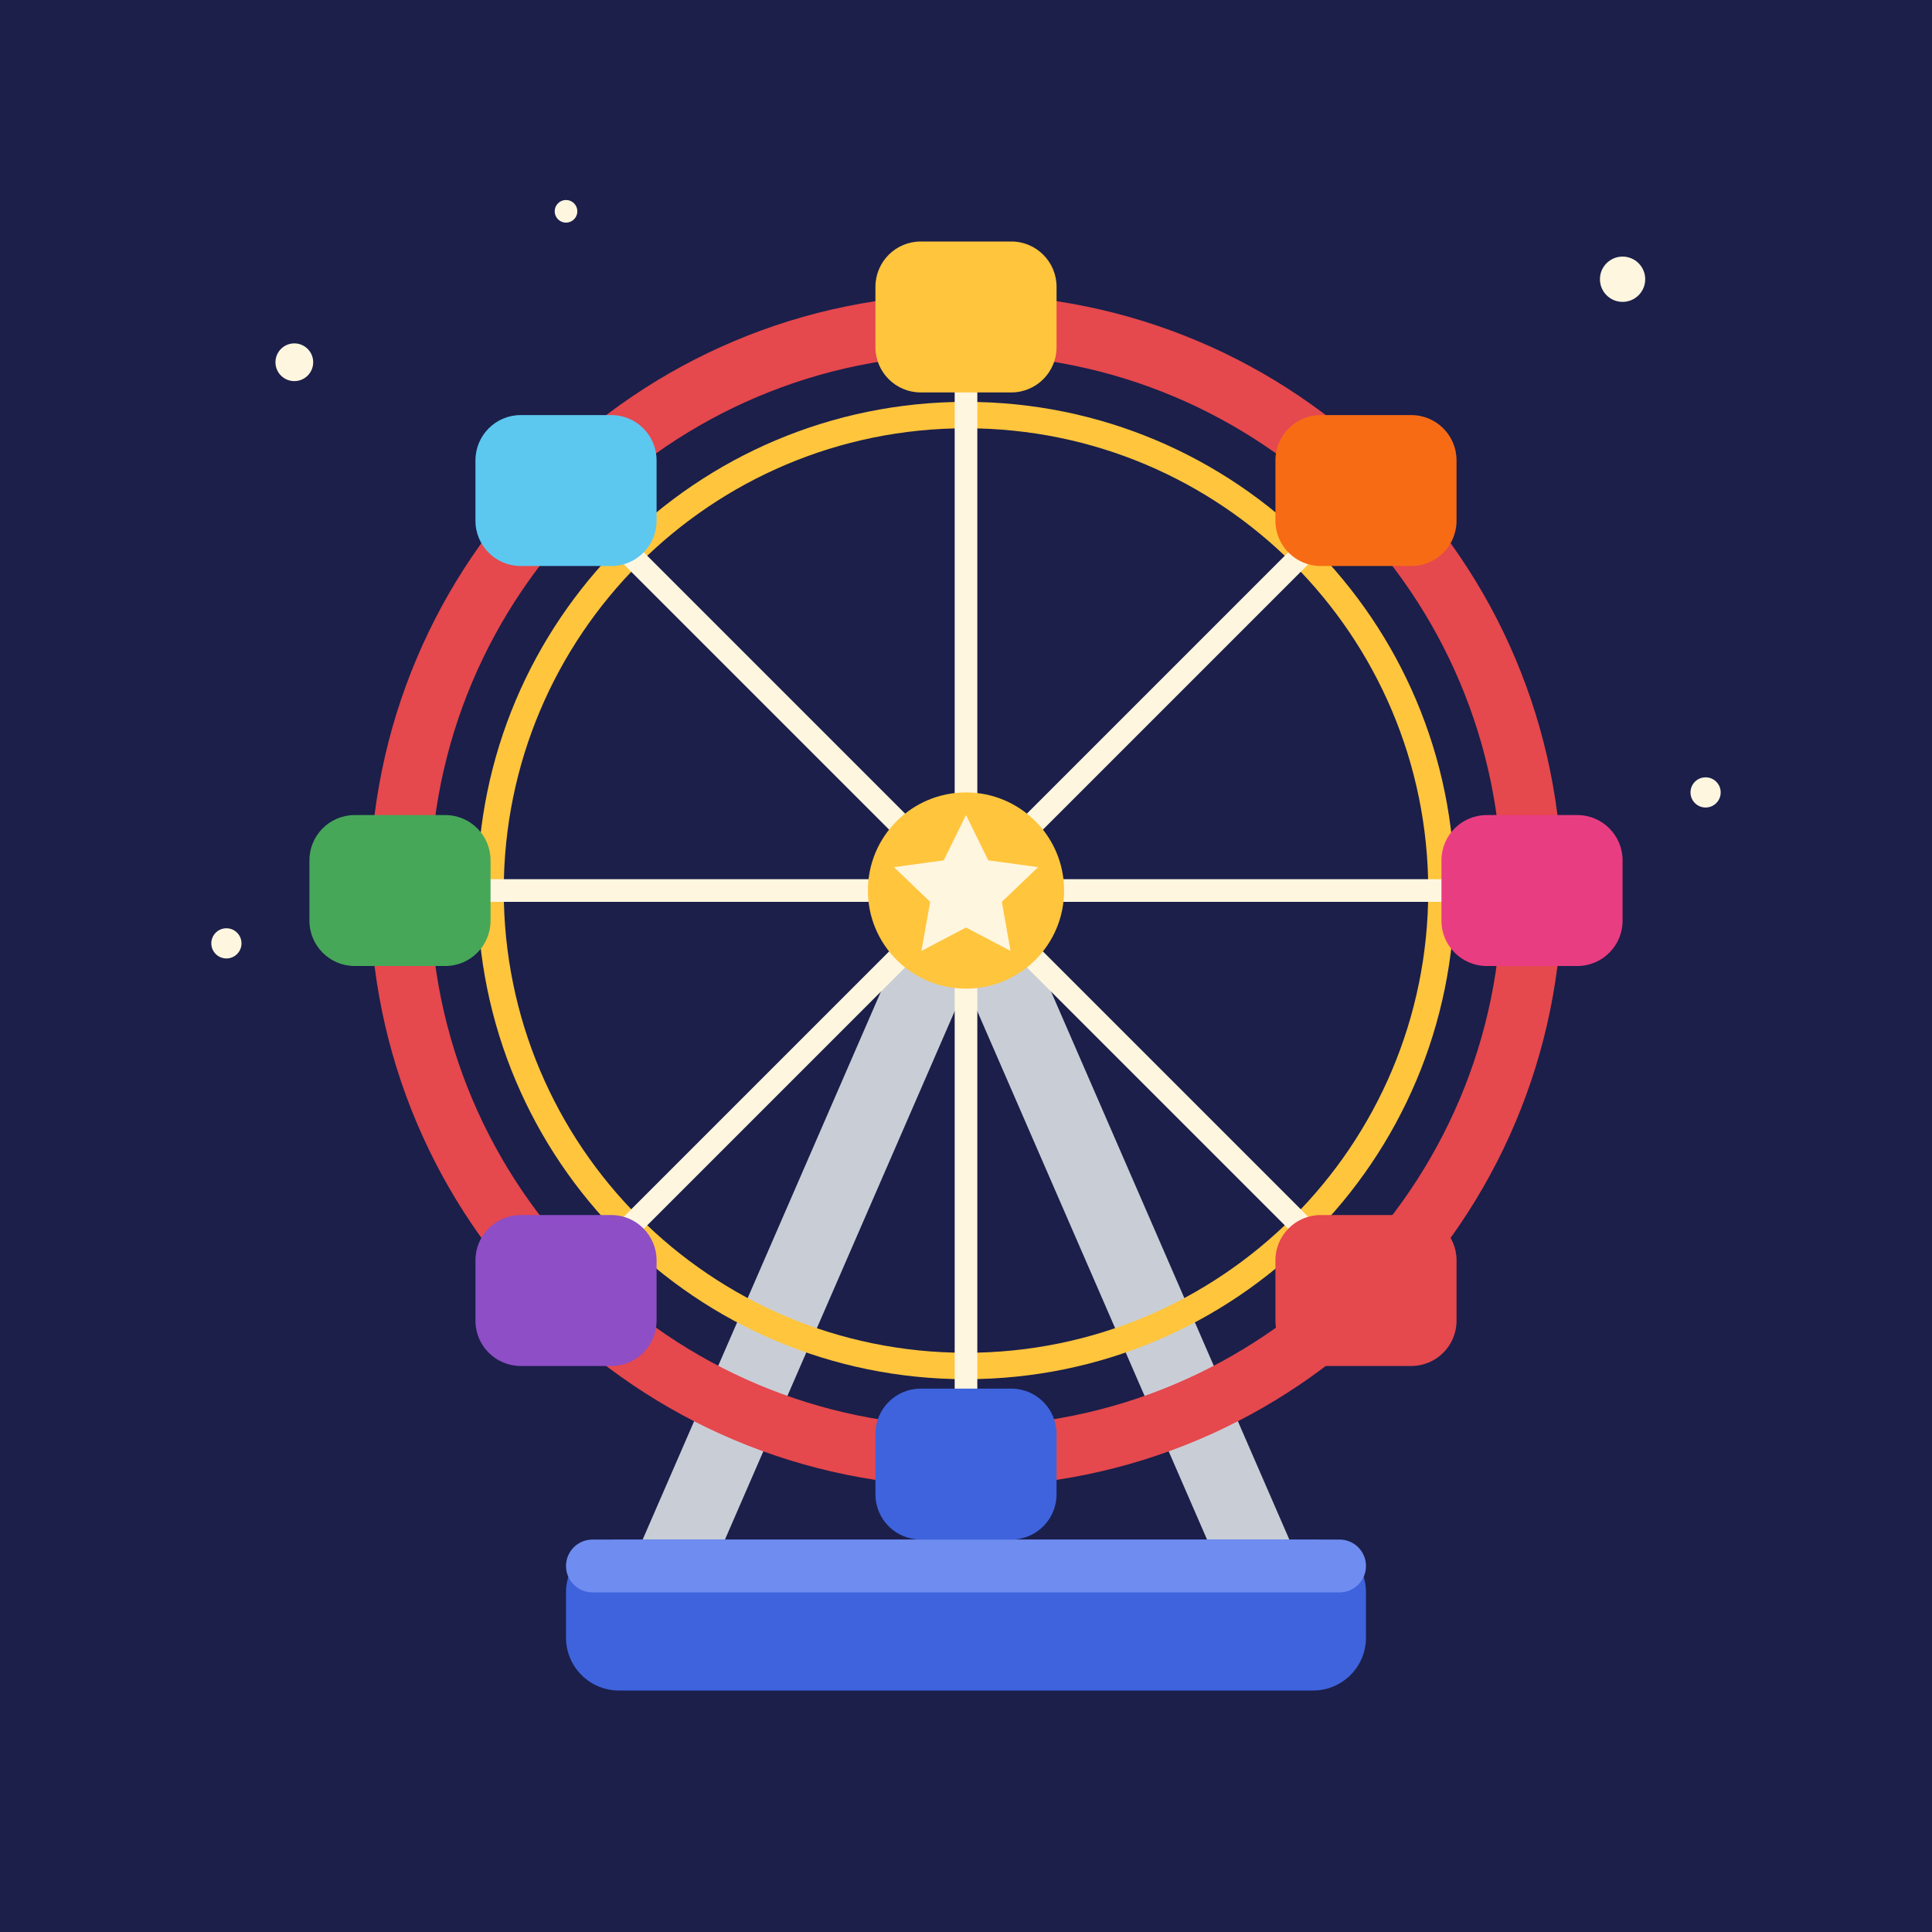
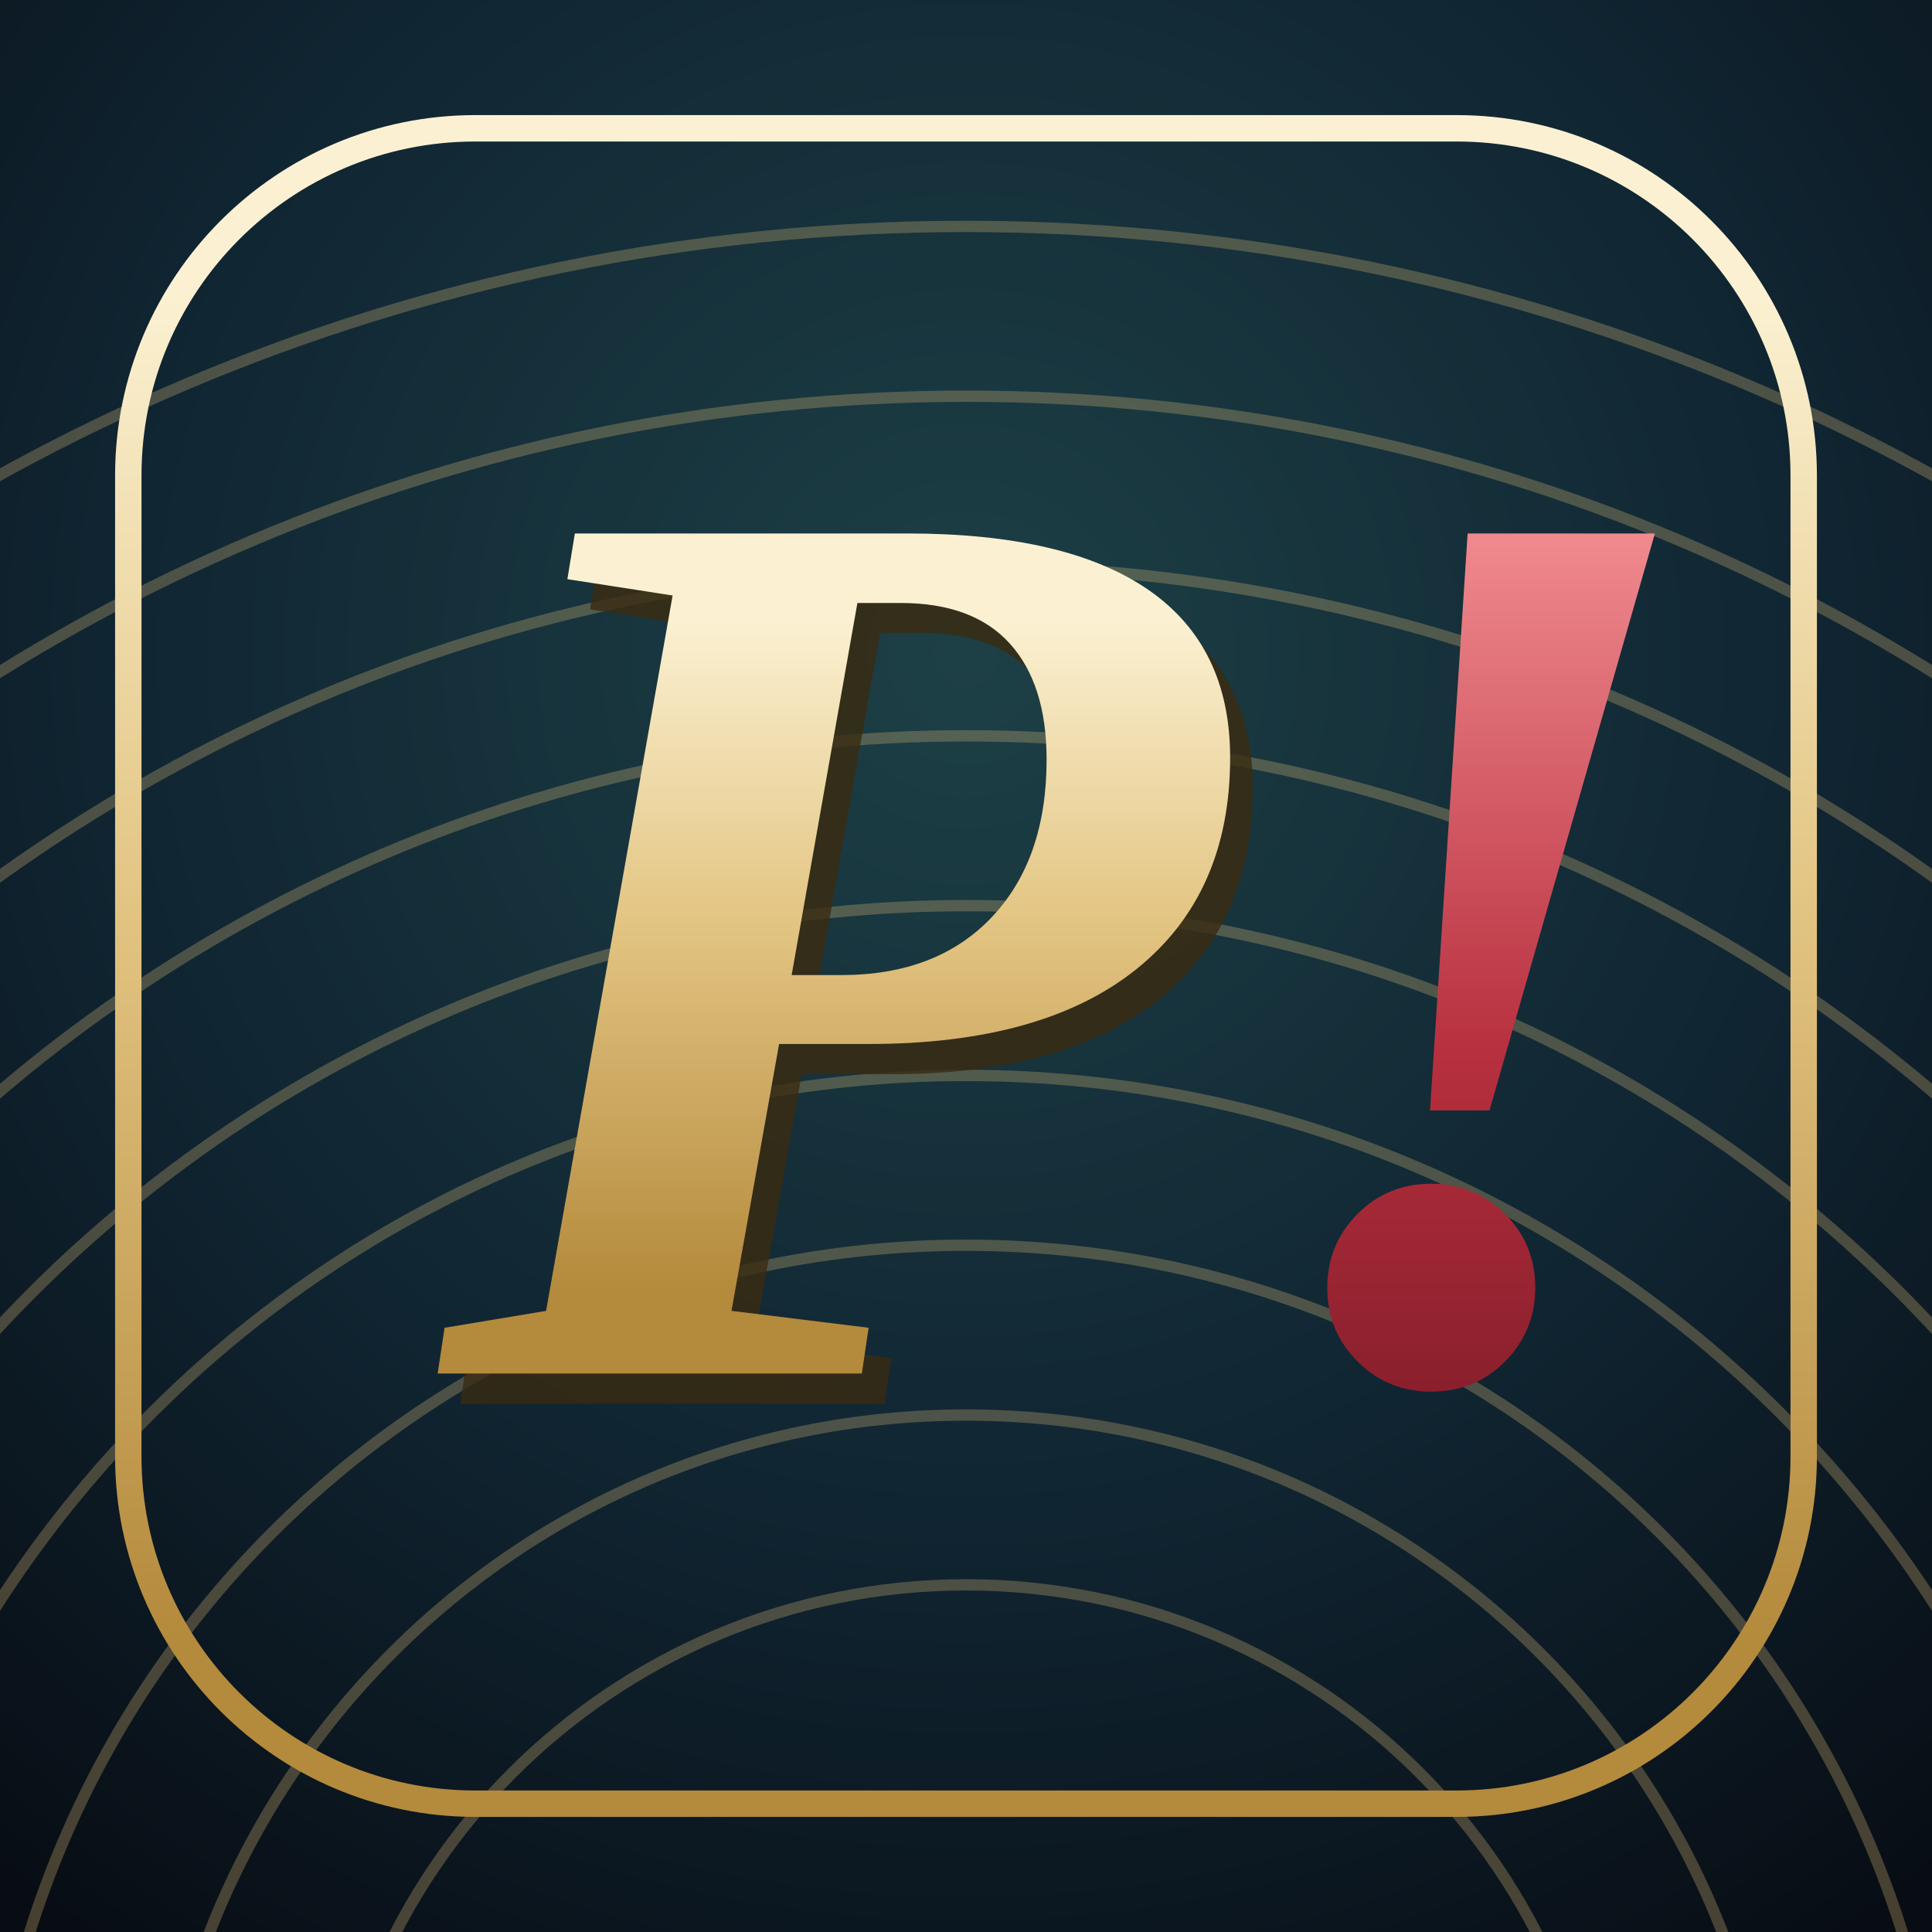
<svg xmlns="http://www.w3.org/2000/svg" viewBox="0 0 512 512">
-   <rect width="512" height="512" fill="#1b1f4a" />
-   <g fill="#fff6e0">
-     <circle cx="78" cy="96" r="5" />
-     <circle cx="430" cy="74" r="6" />
-     <circle cx="452" cy="210" r="4" />
-     <circle cx="60" cy="250" r="4" />
-     <circle cx="150" cy="56" r="3" />
-     <circle cx="380" cy="150" r="3" />
+   <defs>
+     <radialGradient id="bg" cx="50%" cy="34%" r="80%">
+       <stop offset="0" stop-color="#1d4046" />
+       <stop offset=".55" stop-color="#102532" />
+       <stop offset="1" stop-color="#080d14" />
+     </radialGradient>
+     <linearGradient id="foil" x1="0" y1="0" x2="0" y2="1">
+       <stop offset=".1" stop-color="#fbf1d2" />
+       <stop offset=".46" stop-color="#e3c583" />
+       <stop offset=".9" stop-color="#b48a3c" />
+     </linearGradient>
+     <linearGradient id="red" x1="0" y1="0" x2="0" y2="1">
+       <stop offset="0" stop-color="#f08a8f" />
+       <stop offset=".6" stop-color="#b8303f" />
+       <stop offset="1" stop-color="#8a1f2c" />
+     </linearGradient>
+     <clipPath id="tile">
+       <rect width="512" height="512" />
+     </clipPath>
+   </defs>
+   <rect width="512" height="512" fill="url(#bg)" />
+   <g clip-path="url(#tile)" fill="none" stroke="#d9b976" stroke-opacity=".3" stroke-width="3">
+     <circle cx="256" cy="590" r="170" />
+     <circle cx="256" cy="590" r="215" />
+     <circle cx="256" cy="590" r="260" />
+     <circle cx="256" cy="590" r="305" />
+     <circle cx="256" cy="590" r="350" />
+     <circle cx="256" cy="590" r="395" />
+     <circle cx="256" cy="590" r="440" />
+     <circle cx="256" cy="590" r="485" />
+     <circle cx="256" cy="590" r="530" />
  </g>
-   <path d="M176 420 256 236 336 420" fill="none" stroke="#c9ced6" stroke-width="20" stroke-linecap="round" />
-   <g fill="none" stroke-linecap="round">
-     <circle cx="256" cy="236" r="150" stroke="#e5484d" stroke-width="16" />
-     <circle cx="256" cy="236" r="126" stroke="#ffc53d" stroke-width="7" />
-     <g stroke="#fff6e0" stroke-width="6">
-       <path d="M256 86v300M106 236h300M150 130l212 212M362 130 150 342" />
-     </g>
+   <rect x="34" y="34" width="444" height="444" rx="92" fill="none" stroke="url(#foil)" stroke-width="7" />
+   <g font-family="'Playfair Display', Georgia, 'Times New Roman', serif" font-style="italic" font-weight="900" font-size="340" text-anchor="middle">
+     <text x="226" y="372" fill="#3a2a10" opacity=".8">P</text>
+     <text x="220" y="364" fill="url(#foil)">P</text>
+     <text x="392" y="364" fill="url(#red)">!</text>
  </g>
-   <g>
-     <rect x="232" y="64" width="48" height="40" rx="12" fill="#ffc53d" />
-     <rect x="232" y="368" width="48" height="40" rx="12" fill="#3e63dd" />
-     <rect x="82" y="216" width="48" height="40" rx="12" fill="#46a758" />
-     <rect x="382" y="216" width="48" height="40" rx="12" fill="#e93d82" />
-     <rect x="126" y="110" width="48" height="40" rx="12" fill="#5cc8f0" />
-     <rect x="338" y="110" width="48" height="40" rx="12" fill="#f76b15" />
-     <rect x="126" y="322" width="48" height="40" rx="12" fill="#8e4ec6" />
-     <rect x="338" y="322" width="48" height="40" rx="12" fill="#e5484d" />
-   </g>
-   <circle cx="256" cy="236" r="26" fill="#ffc53d" />
-   <path d="m256 216 5.9 12 13.2 1.8-9.6 9.2 2.3 13L256 245.800l-11.800 6.200 2.300-13-9.600-9.200 13.200-1.800z" fill="#fff6e0" />
-   <rect x="150" y="408" width="212" height="40" rx="14" fill="#3e63dd" />
-   <rect x="150" y="408" width="212" height="14" rx="7" fill="#6f8cf0" />
</svg>
